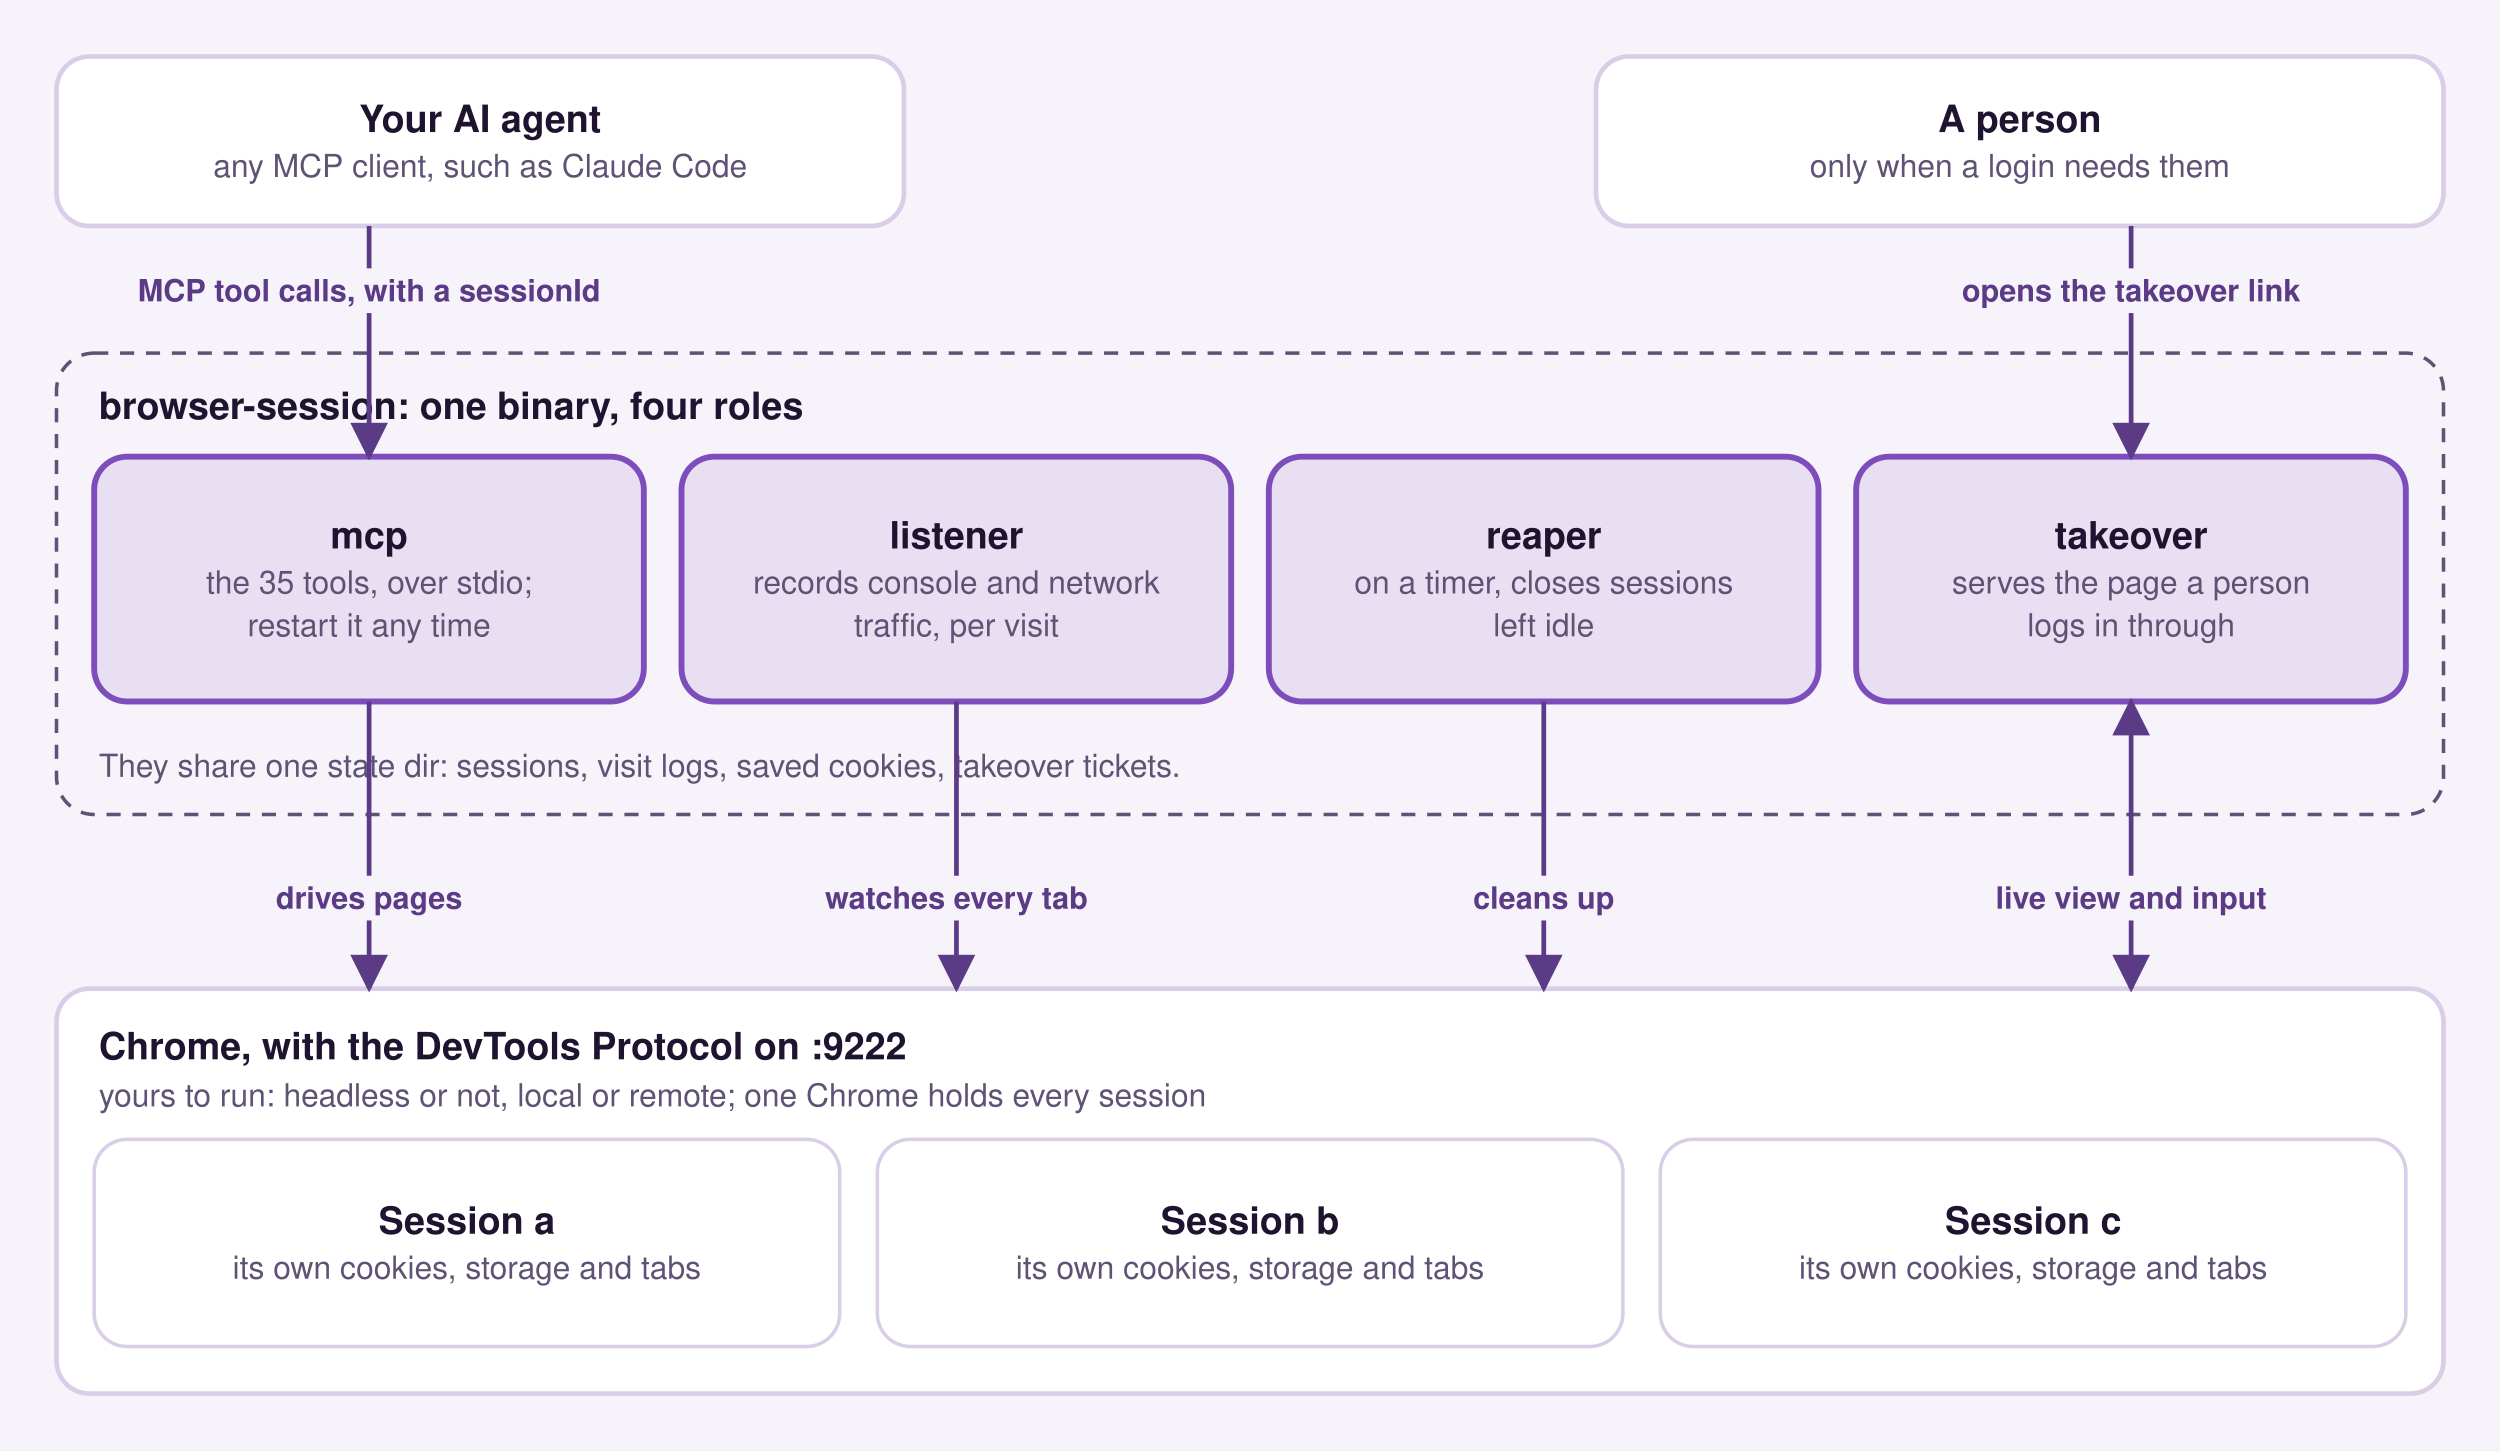
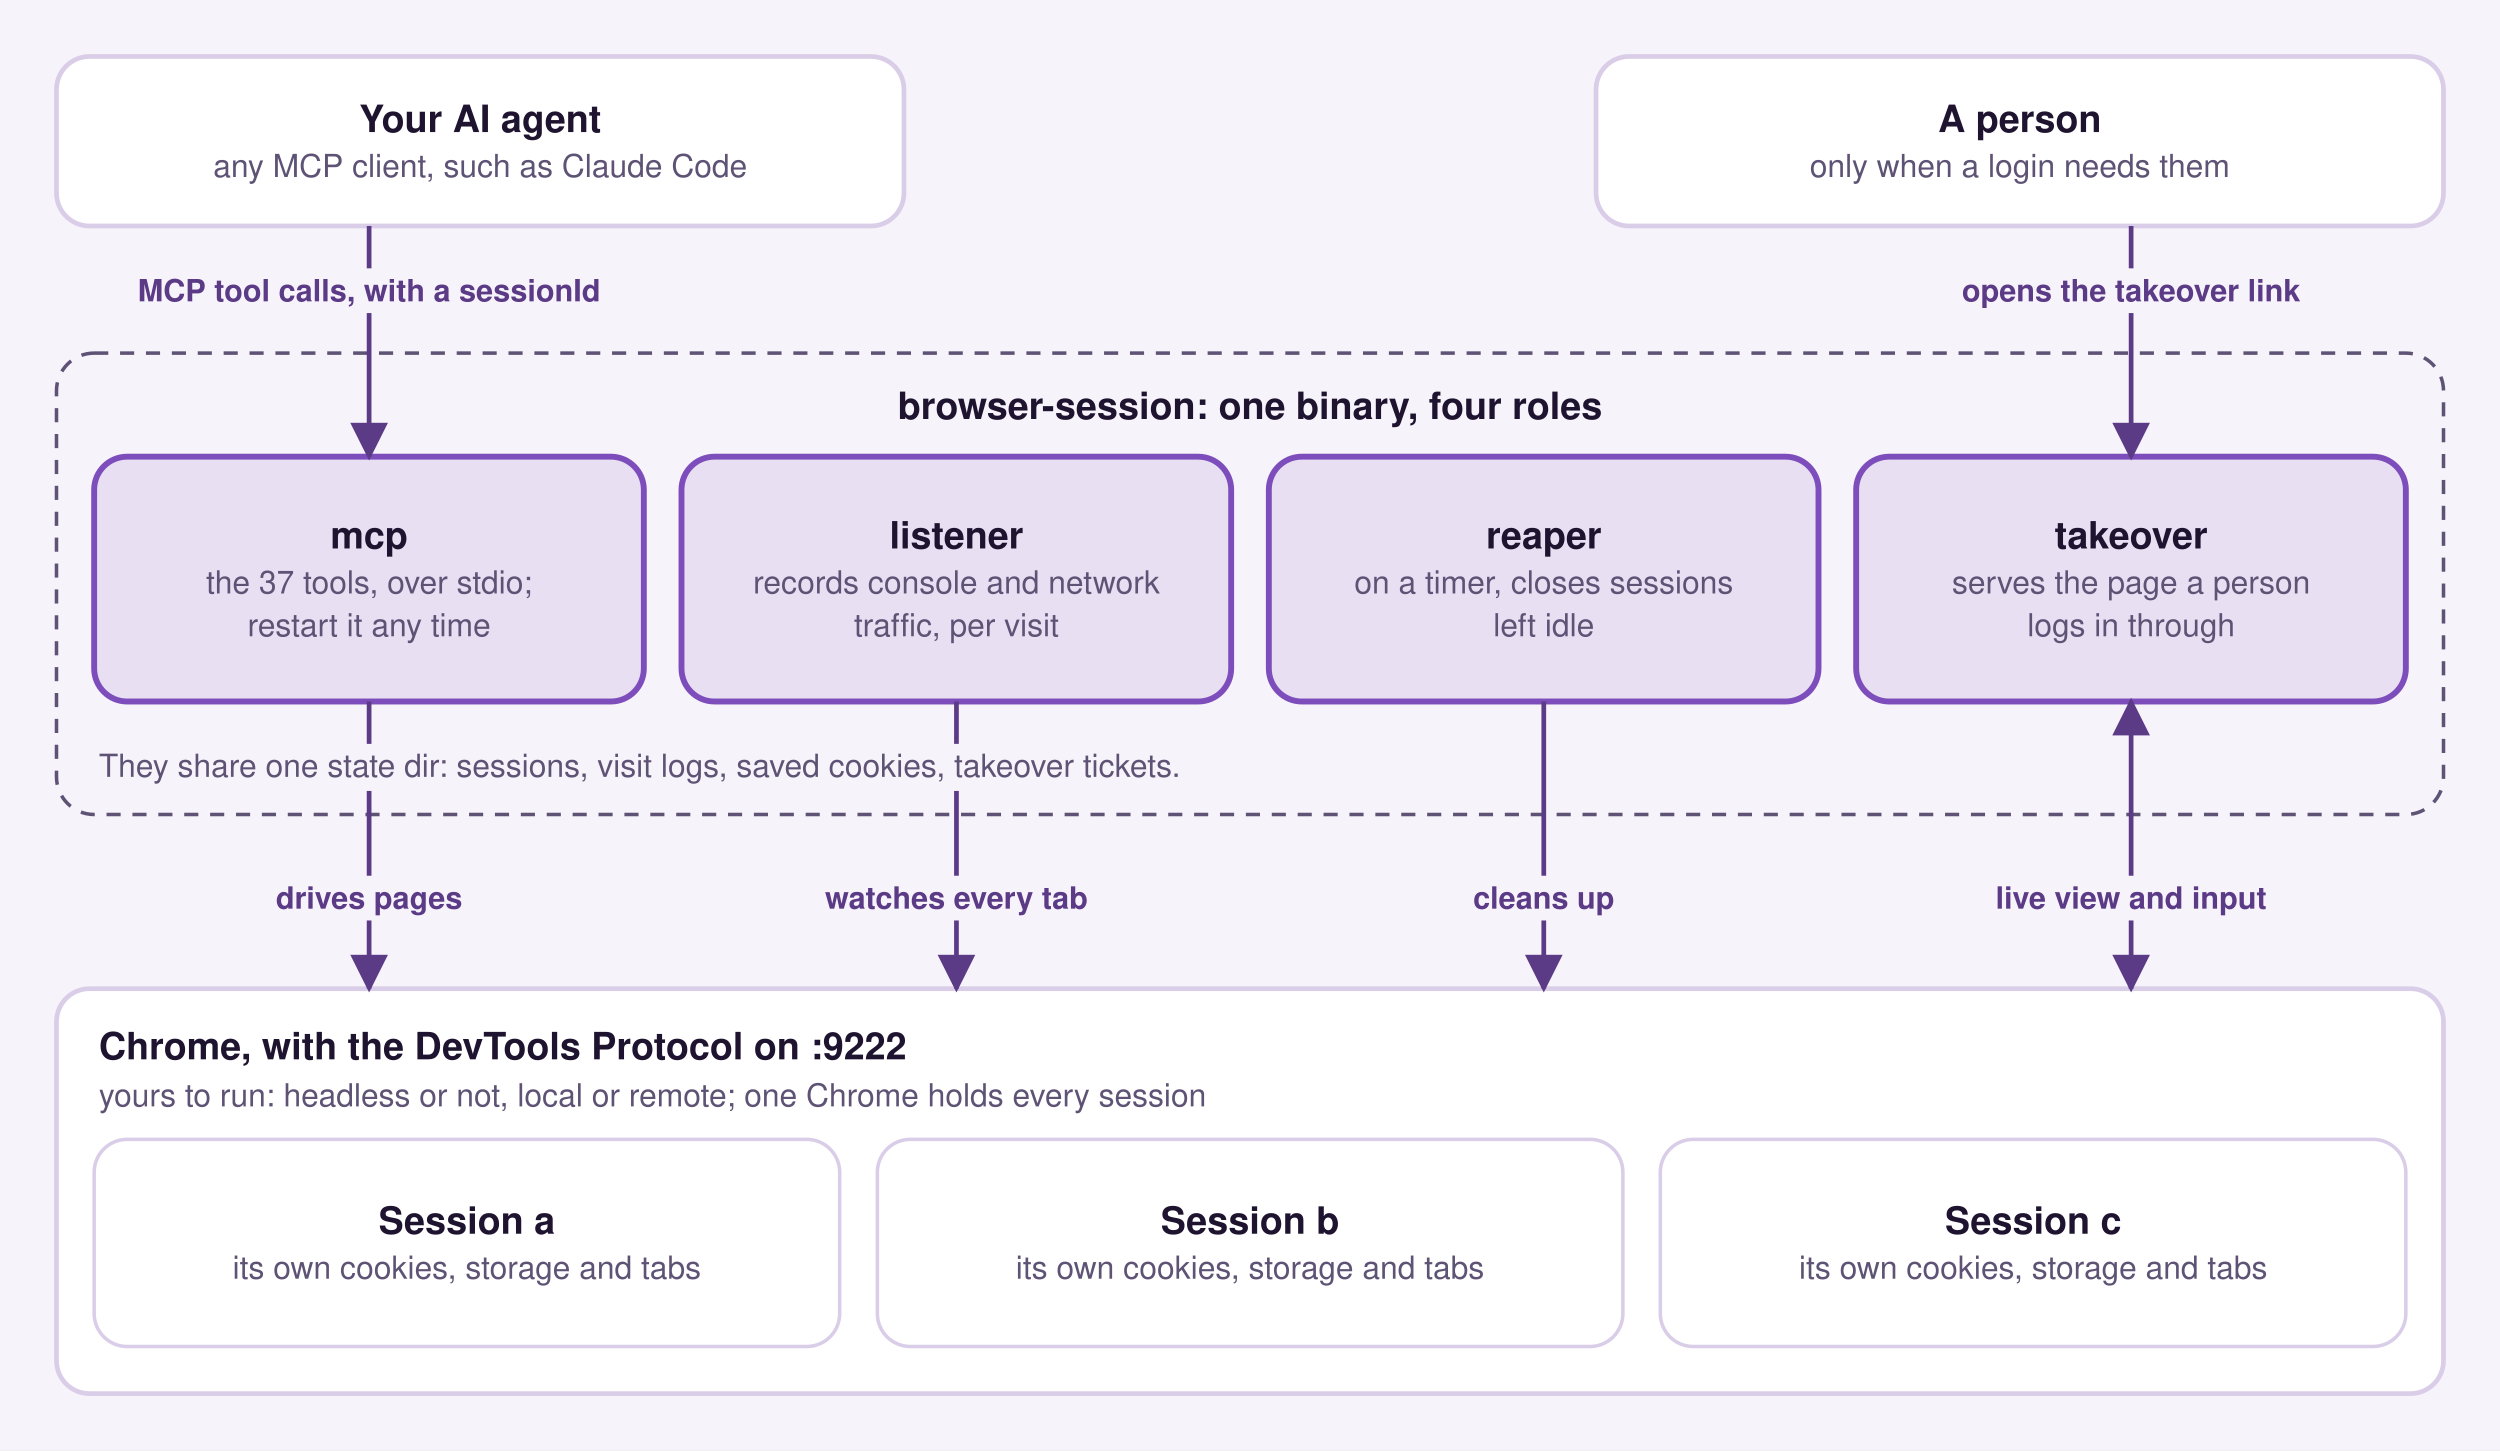
<svg xmlns="http://www.w3.org/2000/svg" viewBox="0 0 1062 616" width="1062" height="616" role="img">
  <style>
  text { font-family: -apple-system, 'Segoe UI', Helvetica, Arial, sans-serif; fill: #1f1430; }
  .bg { fill: #f7f3fb; }
  .box { fill: #ffffff; stroke: #d9cde8; stroke-width: 2; }
  .key { fill: #7c4dbb; fill-opacity: .12; stroke: #7c4dbb; stroke-width: 2.5; }
  .end { fill: #5b3a86; fill-opacity: .14; stroke: #5b3a86; stroke-width: 2; }
  .note { fill: #fdf6c3; stroke: #c9b440; stroke-width: 1.5; }
  .frame { fill: #ffffff; stroke: #d9cde8; stroke-width: 1.5; }
  .group { fill: none; stroke: #5f5375; stroke-width: 1.5; stroke-dasharray: 6 5; }
  .title { font-size: 16px; font-weight: 650; }
  .sub { font-size: 13.5px; fill: #5f5375; }
  .label { font-size: 13px; font-weight: 550; fill: #5b3a86; }
  .mono { font-family: ui-monospace, SFMono-Regular, Menlo, Consolas, monospace; font-size: 12.5px; }
  .edge { fill: none; stroke: #5b3a86; stroke-width: 2; marker-end: url(#arrow); }
  .both { marker-start: url(#arrow); }
  .ret { stroke-dasharray: 7 5; }
  .life { stroke: #d9cde8; stroke-width: 2; stroke-dasharray: 4 5; }
  .tag { fill: #f7f3fb; }
  .head { fill: #5b3a86; }
</style>
  <defs>
    <marker id="arrow" viewBox="0 0 10 10" refX="9" refY="5" markerWidth="8" markerHeight="8" orient="auto-start-reverse">
      <path class="head" d="M0 0L10 5L0 10z" />
    </marker>
  </defs>
  <rect class="bg" width="1062" height="616" />
  <rect class="group" x="24" y="150" width="1014" height="196" rx="16" />
-   <text class="title" x="42" y="178">browser-session: one binary, four roles</text>
-   <text class="sub" x="42" y="330">They share one state dir: sessions, visit logs, saved cookies, takeover tickets.</text>
+   <text class="title" x="531" y="178" text-anchor="middle">browser-session: one binary, four roles</text>
  <rect class="box" x="24" y="420" width="1014" height="172" rx="14" />
  <text class="title" x="42" y="450">Chrome, with the DevTools Protocol on :9222</text>
  <text class="sub" x="42" y="470">yours to run: headless or not, local or remote; one Chrome holds every session</text>
  <rect class="box" x="24" y="24" width="360" height="72" rx="14" />
  <text class="title" x="204" y="56.1" text-anchor="middle">Your AI agent</text>
  <text class="sub" x="204" y="75.2" text-anchor="middle">any MCP client, such as Claude Code</text>
  <rect class="box" x="678" y="24" width="360" height="72" rx="14" />
  <text class="title" x="858" y="56.1" text-anchor="middle">A person</text>
  <text class="sub" x="858" y="75.2" text-anchor="middle">only when a login needs them</text>
  <rect class="key" x="40" y="194" width="233.5" height="104" rx="14" />
  <text class="title" x="156.8" y="233" text-anchor="middle">mcp</text>
-   <text class="sub" x="156.8" y="252.1" text-anchor="middle">the 35 tools, over stdio;</text>
+   <text class="sub" x="156.8" y="252.1" text-anchor="middle">the 37 tools, over stdio;</text>
  <text class="sub" x="156.8" y="270.3" text-anchor="middle">restart it any time</text>
  <rect class="key" x="289.5" y="194" width="233.5" height="104" rx="14" />
  <text class="title" x="406.3" y="233" text-anchor="middle">listener</text>
  <text class="sub" x="406.3" y="252.1" text-anchor="middle">records console and network</text>
  <text class="sub" x="406.3" y="270.3" text-anchor="middle">traffic, per visit</text>
  <rect class="key" x="539" y="194" width="233.5" height="104" rx="14" />
  <text class="title" x="655.8" y="233" text-anchor="middle">reaper</text>
  <text class="sub" x="655.8" y="252.1" text-anchor="middle">on a timer, closes sessions</text>
  <text class="sub" x="655.8" y="270.3" text-anchor="middle">left idle</text>
  <rect class="key" x="788.5" y="194" width="233.5" height="104" rx="14" />
  <text class="title" x="905.3" y="233" text-anchor="middle">takeover</text>
  <text class="sub" x="905.3" y="252.1" text-anchor="middle">serves the page a person</text>
  <text class="sub" x="905.3" y="270.3" text-anchor="middle">logs in through</text>
  <rect class="frame" x="40" y="484" width="316.7" height="88" rx="14" />
  <text class="title" x="198.3" y="524.1" text-anchor="middle">Session a</text>
  <text class="sub" x="198.3" y="543.2" text-anchor="middle">its own cookies, storage and tabs</text>
  <rect class="frame" x="372.7" y="484" width="316.7" height="88" rx="14" />
  <text class="title" x="531" y="524.1" text-anchor="middle">Session b</text>
  <text class="sub" x="531" y="543.2" text-anchor="middle">its own cookies, storage and tabs</text>
  <rect class="frame" x="705.3" y="484" width="316.7" height="88" rx="14" />
  <text class="title" x="863.7" y="524.1" text-anchor="middle">Session c</text>
  <text class="sub" x="863.7" y="543.2" text-anchor="middle">its own cookies, storage and tabs</text>
  <path class="edge" d="M156.8 96L156.8 194" />
  <rect class="tag" x="38.4" y="114" width="236.6" height="19" rx="5" />
  <text class="label" x="156.8" y="128" text-anchor="middle">MCP tool calls, with a sessionId</text>
  <path class="edge" d="M905.3 96L905.3 194" />
  <rect class="tag" x="818.5" y="114" width="173.5" height="19" rx="5" />
  <text class="label" x="905.3" y="128" text-anchor="middle">opens the takeover link</text>
  <path class="edge" d="M156.8 298L156.8 420" />
  <path class="edge" d="M406.3 298L406.3 420" />
  <path class="edge" d="M655.8 298L655.8 420" />
  <path class="edge both" d="M905.3 298L905.3 420" />
  <rect class="tag" x="108.6" y="372" width="96.2" height="19" rx="5" />
  <text class="label" x="156.8" y="386" text-anchor="middle">drives pages</text>
  <rect class="tag" x="340.6" y="372" width="131.3" height="19" rx="5" />
  <text class="label" x="406.3" y="386" text-anchor="middle">watches every tab</text>
  <rect class="tag" x="618.2" y="372" width="75.2" height="19" rx="5" />
  <text class="label" x="655.8" y="386" text-anchor="middle">cleans up</text>
+   <rect class="tag" x="36" y="316" width="595.2" height="20" rx="5" />
+   <text class="sub" x="42" y="330">They share one state dir: sessions, visit logs, saved cookies, takeover tickets.</text>
  <rect class="tag" x="832.6" y="372" width="145.4" height="19" rx="5" />
  <text class="label" x="905.3" y="386" text-anchor="middle">live view and input</text>
</svg>
